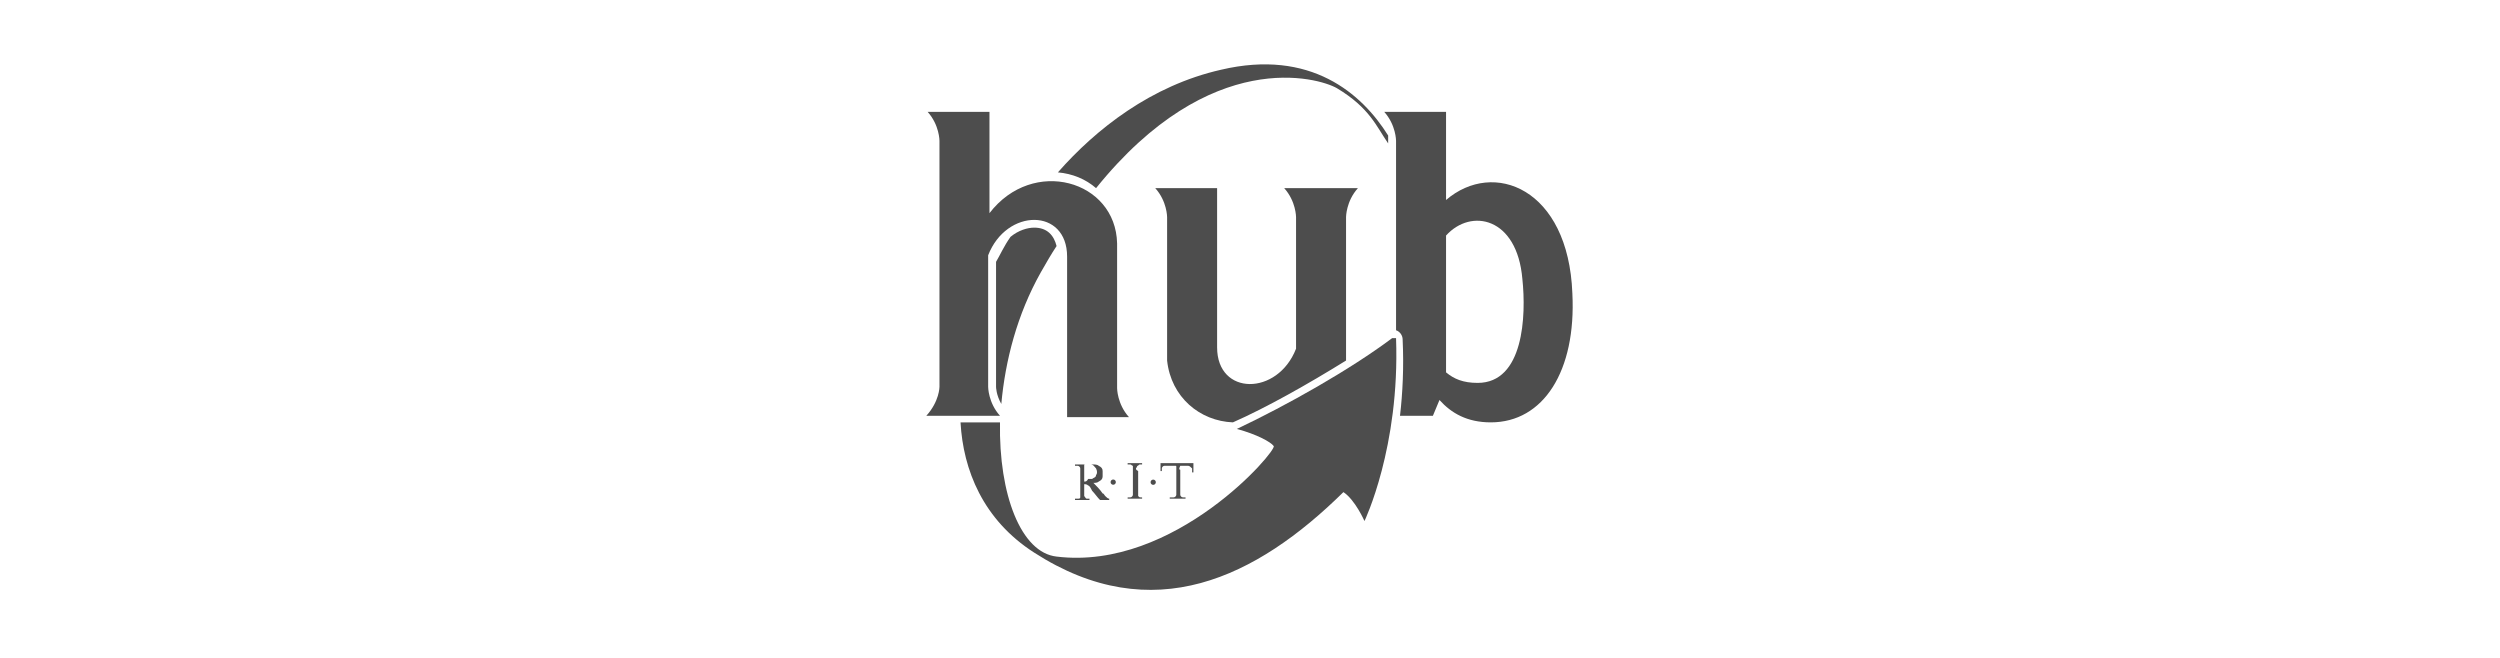
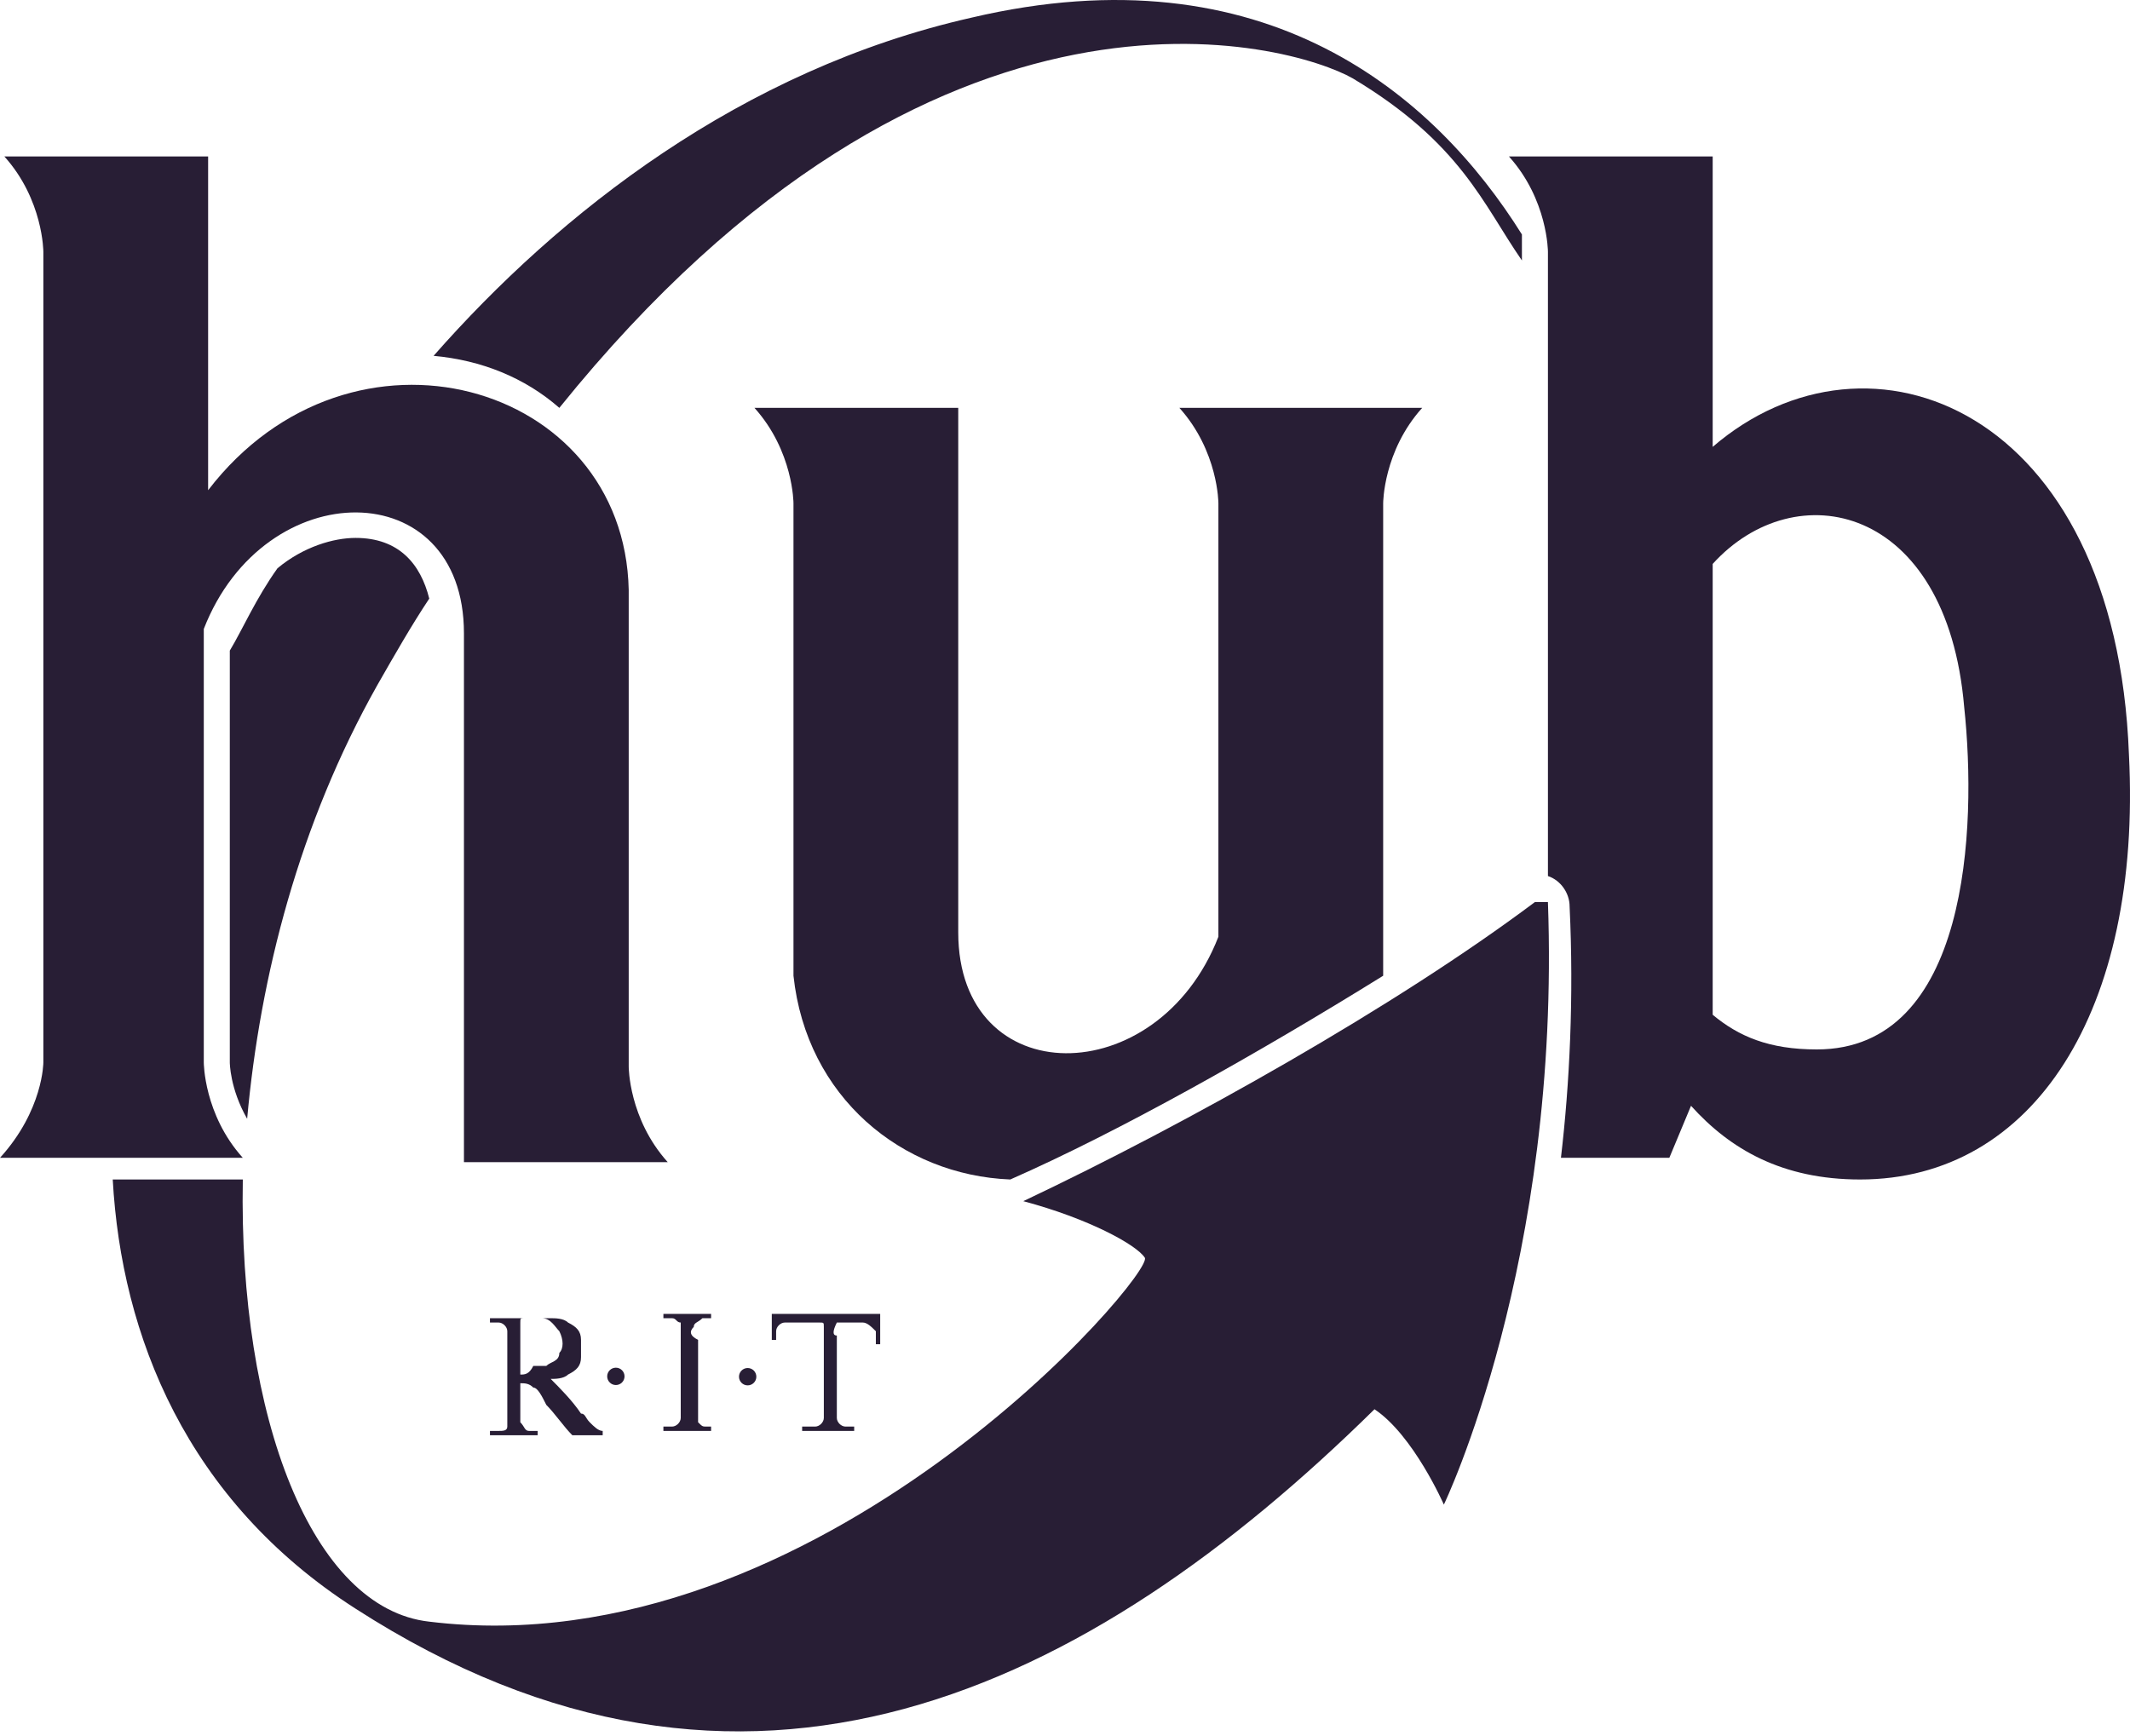
- <svg xmlns="http://www.w3.org/2000/svg" version="1.1" id="Layer_1" x="0px" y="0px" viewBox="0 0 190 50" style="enable-background:new 0 0 190 50;" xml:space="preserve">
-   <style type="text/css">
- 	.st0{fill:#4D4D4D;}
- </style>
-   <g>
-     <path class="st0" d="M70.4,31.6c1.7,0,2.8,0,2.8,0s1.1,0,2.8,0c-0.9-1-0.9-2.2-0.9-2.2v-10c1.4-3.6,6-3.6,6,0.1v12.2h1.9   c0,0,1.1,0,2.8,0c-0.9-1-0.9-2.2-0.9-2.2V18.5c-0.1-4.8-6.4-6.6-9.7-2.3V8.5h-1.9c0,0-1.1,0-2.8,0c0.9,1,0.9,2.2,0.9,2.2v18.7   C71.4,29.4,71.4,30.5,70.4,31.6z" />
-     <path class="st0" d="M83,37.3c0.2,0.2,0.4,0.5,0.6,0.7c0,0,0,0,0,0c0,0,0,0,0.1,0c0,0,0.1,0,0.1,0c0.1,0,0.3,0,0.4,0c0,0,0,0,0,0   c0,0,0.1,0,0.1,0c0,0,0-0.1,0-0.1c0,0,0,0,0,0c-0.1,0-0.2-0.1-0.3-0.2c-0.1-0.1-0.1-0.2-0.2-0.2c-0.2-0.3-0.5-0.6-0.7-0.8   c0,0,0,0,0,0c0,0,0,0,0,0c0.1,0,0.3,0,0.4-0.1c0.2-0.1,0.3-0.2,0.3-0.4c0-0.1,0-0.2,0-0.4c0-0.2-0.1-0.3-0.3-0.4   c-0.1-0.1-0.3-0.1-0.4-0.1c0,0-0.1,0-0.1,0c-0.1,0-0.2,0-0.2,0c0,0,0,0-0.1,0c-0.1,0-0.2,0-0.3,0c-0.1,0-0.2,0-0.3,0   c-0.1,0-0.2,0-0.3,0c0,0,0,0,0,0c0,0-0.1,0-0.1,0c0,0,0,0.1,0,0.1c0.1,0,0.1,0,0.2,0c0.1,0,0.2,0.1,0.2,0.2c0,0.1,0,0.2,0,0.3   c0,0.5,0,1,0,1.4c0,0.1,0,0.3,0,0.4c0,0,0,0.1,0,0.1c0,0.1-0.1,0.1-0.2,0.1c-0.1,0-0.1,0-0.2,0c0,0,0,0.1,0,0.1c0,0,0.1,0,0.1,0   c0,0,0,0,0,0c0.1,0,0.3,0,0.4,0c0.1,0,0.2,0,0.4,0c0,0,0.1,0,0.1,0c0,0,0,0,0,0c0,0,0.1,0,0.1,0c0,0,0-0.1,0-0.1c0,0-0.1,0-0.1,0   c0,0-0.1,0-0.1,0c-0.1,0-0.1-0.1-0.2-0.2c0-0.1,0-0.2,0-0.3c0-0.2,0-0.4,0-0.6c0,0,0,0,0,0c0.1,0,0.2,0,0.3,0.1   C82.8,36.9,82.9,37.1,83,37.3z M82.4,36.6C82.4,36.6,82.4,36.6,82.4,36.6C82.4,36.6,82.4,36.6,82.4,36.6c0-0.4,0-0.7,0-1.1   c0,0,0,0,0-0.1c0-0.1,0-0.1,0.1-0.1c0.1,0,0.1,0,0.2,0c0.1,0,0.1,0,0.2,0c0.2,0,0.3,0.2,0.4,0.3c0.1,0.2,0.1,0.4,0,0.5   c0,0.2-0.2,0.2-0.3,0.3c-0.1,0-0.2,0-0.3,0C82.6,36.6,82.5,36.6,82.4,36.6z" />
-     <path class="st0" d="M89.7,35.4C89.7,35.4,89.8,35.4,89.7,35.4c0.2,0,0.3,0,0.4,0c0.1,0,0.1,0,0.2,0c0.1,0,0.2,0.1,0.3,0.2   c0,0.1,0,0.1,0,0.2c0,0,0,0.1,0,0.1c0,0,0.1,0,0.1,0c0,0,0,0,0-0.1c0,0,0,0,0-0.1c0-0.2,0-0.3,0-0.5c-0.8,0-1.7,0-2.5,0   c0,0,0,0,0,0c0,0.2,0,0.4,0,0.6c0,0,0,0,0,0c0,0,0.1,0,0.1,0c0,0,0,0,0,0c0-0.1,0-0.2,0-0.2c0-0.1,0.1-0.2,0.2-0.2   c0.1,0,0.1,0,0.2,0c0.1,0,0.2,0,0.4,0c0.1,0,0.1,0,0.2,0c0.1,0,0.1,0,0.1,0.1c0,0.7,0,1.3,0,2c0,0,0,0.1,0,0.1   c0,0.1-0.1,0.2-0.2,0.2c0,0-0.1,0-0.1,0c0,0-0.1,0-0.2,0c0,0,0,0.1,0,0.1c0,0,0.1,0,0.1,0c0,0,0,0,0,0c0.2,0,0.3,0,0.5,0   c0.1,0,0.3,0,0.4,0c0,0,0.1,0,0.1,0c0,0,0,0,0,0c0,0,0.1,0,0.1,0c0,0,0-0.1,0-0.1c0,0,0,0,0,0c-0.1,0-0.2,0-0.2,0   c-0.1,0-0.2-0.1-0.2-0.2c0-0.1,0-0.1,0-0.2c0-0.6,0-1.1,0-1.7C89.6,35.7,89.6,35.6,89.7,35.4C89.6,35.5,89.7,35.4,89.7,35.4z" />
-     <path class="st0" d="M86.4,35.5c0-0.1,0.1-0.1,0.2-0.2c0,0,0.1,0,0.1,0c0,0,0.1,0,0.1,0c0,0,0-0.1,0-0.1c0,0-0.1,0-0.1,0   c0,0,0,0,0,0c-0.1,0-0.3,0-0.4,0c-0.1,0-0.2,0-0.3,0c-0.1,0-0.1,0-0.2,0c0,0,0,0,0,0c0,0-0.1,0-0.1,0c0,0,0,0.1,0,0.1   c0,0,0,0,0.1,0c0,0,0.1,0,0.1,0c0.1,0,0.1,0.1,0.2,0.1c0,0,0,0.1,0,0.1c0,0.1,0,0.2,0,0.4c0,0.5,0,1,0,1.4c0,0.1,0,0.2,0,0.3   c0,0.1-0.1,0.2-0.2,0.2c0,0-0.1,0-0.1,0c0,0-0.1,0-0.1,0c0,0,0,0.1,0,0.1c0,0,0.1,0,0.1,0c0,0,0,0,0,0c0.1,0,0.3,0,0.4,0   c0.1,0,0.2,0,0.4,0c0,0,0.1,0,0.1,0c0,0,0,0,0,0c0,0,0.1,0,0.1,0c0,0,0-0.1,0-0.1c0,0,0,0,0,0c0,0-0.1,0-0.1,0   c-0.1,0-0.1,0-0.2-0.1c0,0,0-0.1,0-0.1c0-0.1,0-0.3,0-0.4c0-0.5,0-1,0-1.4C86.3,35.7,86.3,35.6,86.4,35.5z" />
-     <ellipse transform="matrix(2.841654e-03 -1 1 2.841654e-03 50.7946 124.1453)" class="st0" cx="87.6" cy="36.6" rx="0.2" ry="0.2" />
-     <ellipse transform="matrix(1.154734e-03 -1 1 1.154734e-03 47.906 121.1991)" class="st0" cx="84.6" cy="36.6" rx="0.2" ry="0.2" />
-     <path class="st0" d="M78.6,17.3c-0.5,0-1.2,0.2-1.8,0.7c-0.5,0.7-0.8,1.4-1.1,1.9v9.5c0,0,0,0.6,0.4,1.3c0.3-3.3,1.2-6.8,3-10   c0.4-0.7,0.8-1.4,1.2-2C80.1,17.9,79.6,17.3,78.6,17.3z" />
-     <path class="st0" d="M93.7,32.1c2.5-1.1,5.7-2.9,8.6-4.7V16.5c0,0,0-1.2,0.9-2.2c-1.7,0-2.8,0-2.8,0s-1.1,0-2.8,0   c0.9,1,0.9,2.2,0.9,2.2v10c-1.4,3.6-6,3.6-6-0.1V14.3h-1.9c0,0-1.1,0-2.8,0c0.9,1,0.9,2.2,0.9,2.2v10.9C89,30.2,91.2,32,93.7,32.1   L93.7,32.1z" />
-     <path class="st0" d="M101.6,6.7c2.5,1.5,3,2.9,3.9,4.2v-0.3c0,0,0-0.1,0-0.3c-2-3.2-5.9-6.6-12.7-5c-5.3,1.2-9.5,4.5-12.4,7.8   c1.1,0.1,2.1,0.5,2.9,1.2C92,3.5,100.2,5.9,101.6,6.7z" />
-     <path class="st0" d="M119.5,22.3c-0.3-8-6-10.2-9.6-7.1V8.5h-1.9c0,0-1.1,0-2.8,0c0.9,1,0.9,2.2,0.9,2.2v14.4   c0.3,0.1,0.5,0.4,0.5,0.7c0.1,2.1,0,4.1-0.2,5.8c1,0,1.6,0,1.6,0h0.9l0.5-1.2c0.9,1,2.1,1.7,3.9,1.7   C117.3,32.1,119.8,28.2,119.5,22.3z M112.3,29.1c-1.1,0-1.8-0.3-2.4-0.8V17.9c1.9-2.1,5.4-1.4,5.8,3.3   C116,24,115.8,29.1,112.3,29.1z" />
-     <path class="st0" d="M105.8,25.7c-3.2,2.4-8,5.1-11.8,6.9c1.5,0.4,2.6,1,2.8,1.3c0.3,0.3-7.5,9.5-16.5,8.4   c-2.7-0.3-4.4-4.7-4.3-10.2H73c0.2,3.6,1.7,7.4,5.6,9.9c9,5.8,16.9,1.9,23.5-4.6c0.9,0.6,1.6,2.2,1.6,2.2s2.7-5.6,2.4-13.9   C106.1,25.7,105.9,25.7,105.8,25.7z" />
-   </g>
+ <svg xmlns="http://www.w3.org/2000/svg" width="200" height="163" viewBox="0 0 200 163" fill="none">
+   <path d="M0 108.738H11.4C11.4 108.738 15.878 108.738 22.799 108.738C19.135 104.667 19.135 99.782 19.135 99.782V59.069C24.835 44.412 43.563 44.412 43.563 59.476V109.146H51.298H62.698C59.034 105.074 59.034 100.189 59.034 100.189V55.404C58.627 35.862 32.977 28.534 19.542 46.04V14.691H11.807C11.807 14.691 7.328 14.691 0.407 14.691C4.071 18.763 4.071 23.648 4.071 23.648V99.782C4.071 99.782 4.071 104.26 0 108.738V108.738Z" fill="#281E35" />
+   <path d="M51.298 131.945C52.113 132.759 52.927 133.981 53.741 134.795H54.148H54.555H56.184H56.591V134.388C56.184 134.388 55.777 133.981 55.37 133.573C54.963 133.166 54.963 132.759 54.555 132.759C53.741 131.538 52.52 130.316 51.706 129.502C52.113 129.502 52.927 129.502 53.334 129.095C54.148 128.688 54.555 128.281 54.555 127.466C54.555 127.059 54.555 126.652 54.555 125.838C54.555 125.024 54.148 124.617 53.334 124.209C52.927 123.802 52.113 123.802 51.706 123.802H51.298C50.891 123.802 50.484 123.802 50.484 123.802C50.484 123.802 50.484 123.802 50.077 123.802C49.67 123.802 49.263 123.802 48.856 123.802C48.449 123.802 48.041 123.802 47.634 123.802C47.227 123.802 46.82 123.802 46.413 123.802H46.006V124.209H46.82C47.227 124.209 47.634 124.617 47.634 125.024V126.245V131.945V133.573V133.981C47.634 134.388 47.227 134.388 46.82 134.388C46.413 134.388 46.413 134.388 46.006 134.388V134.795H46.413H48.041H49.67H50.077H50.484V134.388H50.077H49.67C49.263 134.388 49.263 133.981 48.856 133.573C48.856 133.166 48.856 132.759 48.856 132.352C48.856 131.538 48.856 130.724 48.856 129.909C49.263 129.909 49.67 129.909 50.077 130.316C50.484 130.316 50.891 131.131 51.298 131.945ZM48.856 129.095C48.856 127.466 48.856 126.245 48.856 124.617C48.856 124.617 48.856 124.617 48.856 124.209C48.856 123.802 48.856 123.802 49.263 123.802H50.077H50.891C51.706 123.802 52.113 124.617 52.52 125.024C52.927 125.838 52.927 126.652 52.52 127.059C52.52 127.874 51.706 127.874 51.298 128.281C50.891 128.281 50.484 128.281 50.077 128.281C49.67 129.095 49.263 129.095 48.856 129.095V129.095Z" fill="#281E35" />
+   <path d="M78.576 124.209C78.576 124.209 78.983 124.209 78.576 124.209H80.205H81.019C81.426 124.209 81.833 124.617 82.24 125.024V125.838V126.245H82.647C82.647 126.245 82.647 126.245 82.647 125.838C82.647 125.838 82.647 125.838 82.647 125.431C82.647 124.617 82.647 124.209 82.647 123.395C79.39 123.395 75.726 123.395 72.469 123.395V125.838H72.876C72.876 125.431 72.876 125.024 72.876 125.024C72.876 124.617 73.284 124.209 73.691 124.209H74.505H76.133H76.948C77.355 124.209 77.355 124.209 77.355 124.617V132.759V133.166C77.355 133.573 76.948 133.981 76.54 133.981H76.133C76.133 133.981 75.726 133.981 75.319 133.981V134.388H75.726H77.762H79.39H79.797H80.205V133.981C79.797 133.981 79.39 133.981 79.39 133.981C78.983 133.981 78.576 133.573 78.576 133.166C78.576 132.759 78.576 132.759 78.576 132.352C78.576 129.909 78.576 127.874 78.576 125.431C78.169 125.431 78.169 125.024 78.576 124.209C78.169 124.617 78.576 124.209 78.576 124.209V124.209Z" fill="#281E35" />
+   <path d="M65.141 124.617C65.141 124.209 65.548 124.209 65.955 123.802H66.362H66.769V123.395H66.362C65.955 123.395 65.141 123.395 64.734 123.395C64.327 123.395 63.919 123.395 63.512 123.395C63.105 123.395 63.105 123.395 62.698 123.395H62.291V123.802H62.698H63.105C63.512 123.802 63.512 124.209 63.919 124.209V124.617V126.245V131.945V133.166C63.919 133.573 63.512 133.981 63.105 133.981H62.698H62.291V134.388H62.698H64.326H65.955H66.362H66.769V133.981H66.362C65.955 133.981 65.955 133.981 65.548 133.573V133.166C65.548 132.759 65.548 131.945 65.548 131.538C65.548 129.502 65.548 127.466 65.548 125.838C64.734 125.431 64.734 125.024 65.141 124.617Z" fill="#281E35" />
+   <path d="M71.018 129.298C71.019 128.848 70.656 128.483 70.206 128.481C69.756 128.48 69.391 128.844 69.389 129.293C69.388 129.743 69.752 130.109 70.201 130.11C70.651 130.111 71.017 129.748 71.018 129.298Z" fill="#281E35" />
+   <path d="M58.642 129.264C58.642 128.815 58.278 128.45 57.828 128.449C57.379 128.449 57.014 128.813 57.013 129.262C57.013 129.712 57.377 130.077 57.827 130.078C58.276 130.078 58.641 129.714 58.642 129.264Z" fill="#281E35" />
+   <path d="M33.385 50.519C31.349 50.519 28.499 51.333 26.056 53.369C24.021 56.219 22.799 59.069 21.578 61.104V99.782C21.578 99.782 21.578 102.224 23.206 105.074C24.428 91.639 28.092 77.389 35.42 64.361C37.049 61.511 38.677 58.661 40.306 56.219C39.492 52.962 37.456 50.519 33.385 50.519V50.519Z" fill="#281E35" />
+   <path d="M94.861 110.774C105.04 106.296 118.068 98.967 129.875 91.639V47.262C129.875 47.262 129.875 42.376 133.539 38.305C126.618 38.305 122.139 38.305 122.139 38.305C122.139 38.305 117.661 38.305 110.74 38.305C114.404 42.376 114.404 47.262 114.404 47.262V87.975C108.704 102.632 89.976 102.631 89.976 87.568V38.305H82.24C82.24 38.305 77.762 38.305 70.841 38.305C74.505 42.376 74.505 47.262 74.505 47.262V91.639C75.726 103.039 84.683 110.367 94.861 110.774V110.774Z" fill="#281E35" />
+   <path d="M127.025 7.363C137.203 13.47 139.239 19.17 142.903 24.462V23.241C142.903 23.241 142.903 22.834 142.903 22.02C134.76 8.992 118.882 -4.851 91.197 1.663C69.619 6.549 52.52 19.984 40.713 33.419C45.191 33.827 49.263 35.455 52.52 38.305C87.94 -5.665 121.325 4.106 127.025 7.363V7.363Z" fill="#281E35" />
+   <path d="M199.901 70.875C198.68 38.305 175.473 29.348 160.816 41.969V14.691H153.081C153.081 14.691 148.603 14.691 141.681 14.691C145.346 18.763 145.346 23.648 145.346 23.648V82.275C146.567 82.682 147.381 83.903 147.381 85.125C147.788 93.675 147.381 101.817 146.567 108.738H153.081H156.745L158.781 103.853C162.445 107.924 167.331 110.774 174.659 110.774C190.944 110.774 201.122 94.896 199.901 70.875V70.875ZM170.588 98.56C166.109 98.56 163.259 97.339 160.816 95.303V52.962C168.552 44.412 182.802 47.262 184.43 66.397C185.651 77.796 184.837 98.56 170.588 98.56V98.56Z" fill="#281E35" />
+   <path d="M144.124 84.718C131.096 94.489 111.554 105.481 96.083 112.81C102.19 114.438 106.668 116.881 107.482 118.102C108.704 119.324 76.948 156.78 40.306 152.301C29.313 151.08 22.392 133.166 22.799 110.774H10.585C11.399 125.431 17.506 140.902 33.385 151.08C70.026 174.694 102.19 158.815 129.06 132.352C132.724 134.795 135.574 141.309 135.574 141.309C135.574 141.309 146.567 118.51 145.345 84.718C145.345 84.718 144.531 84.718 144.124 84.718V84.718Z" fill="#281E35" />
</svg>
